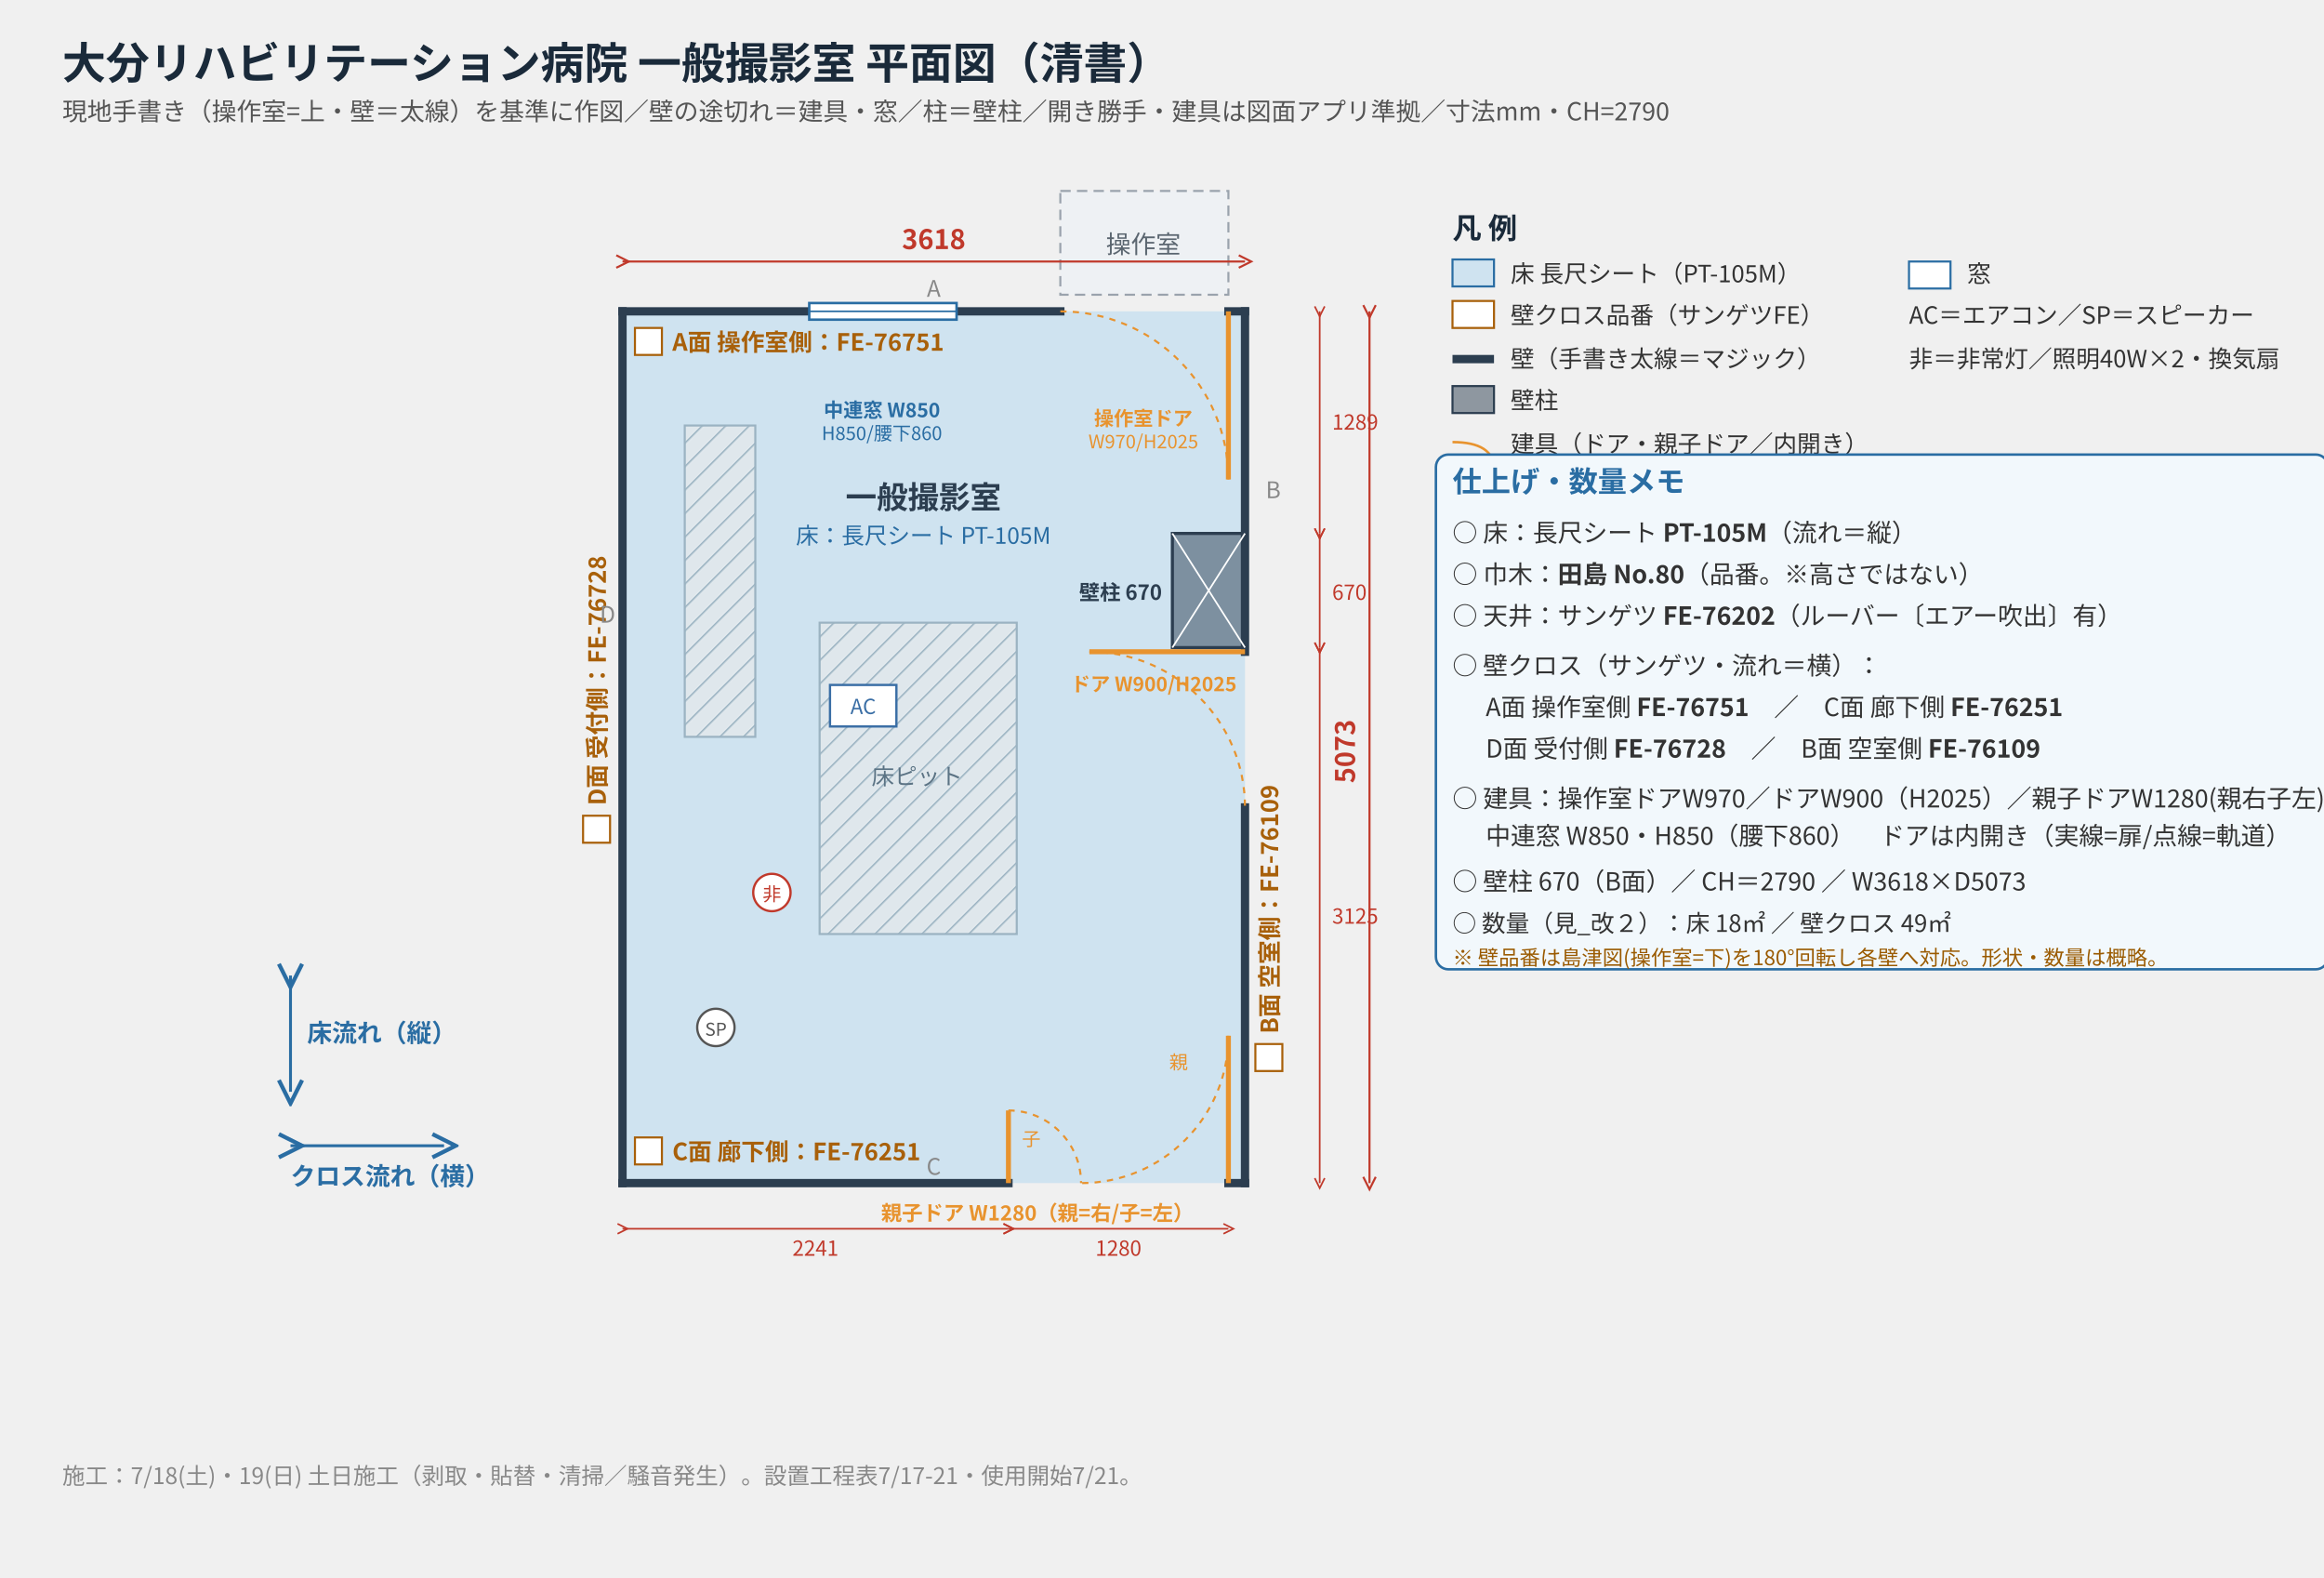
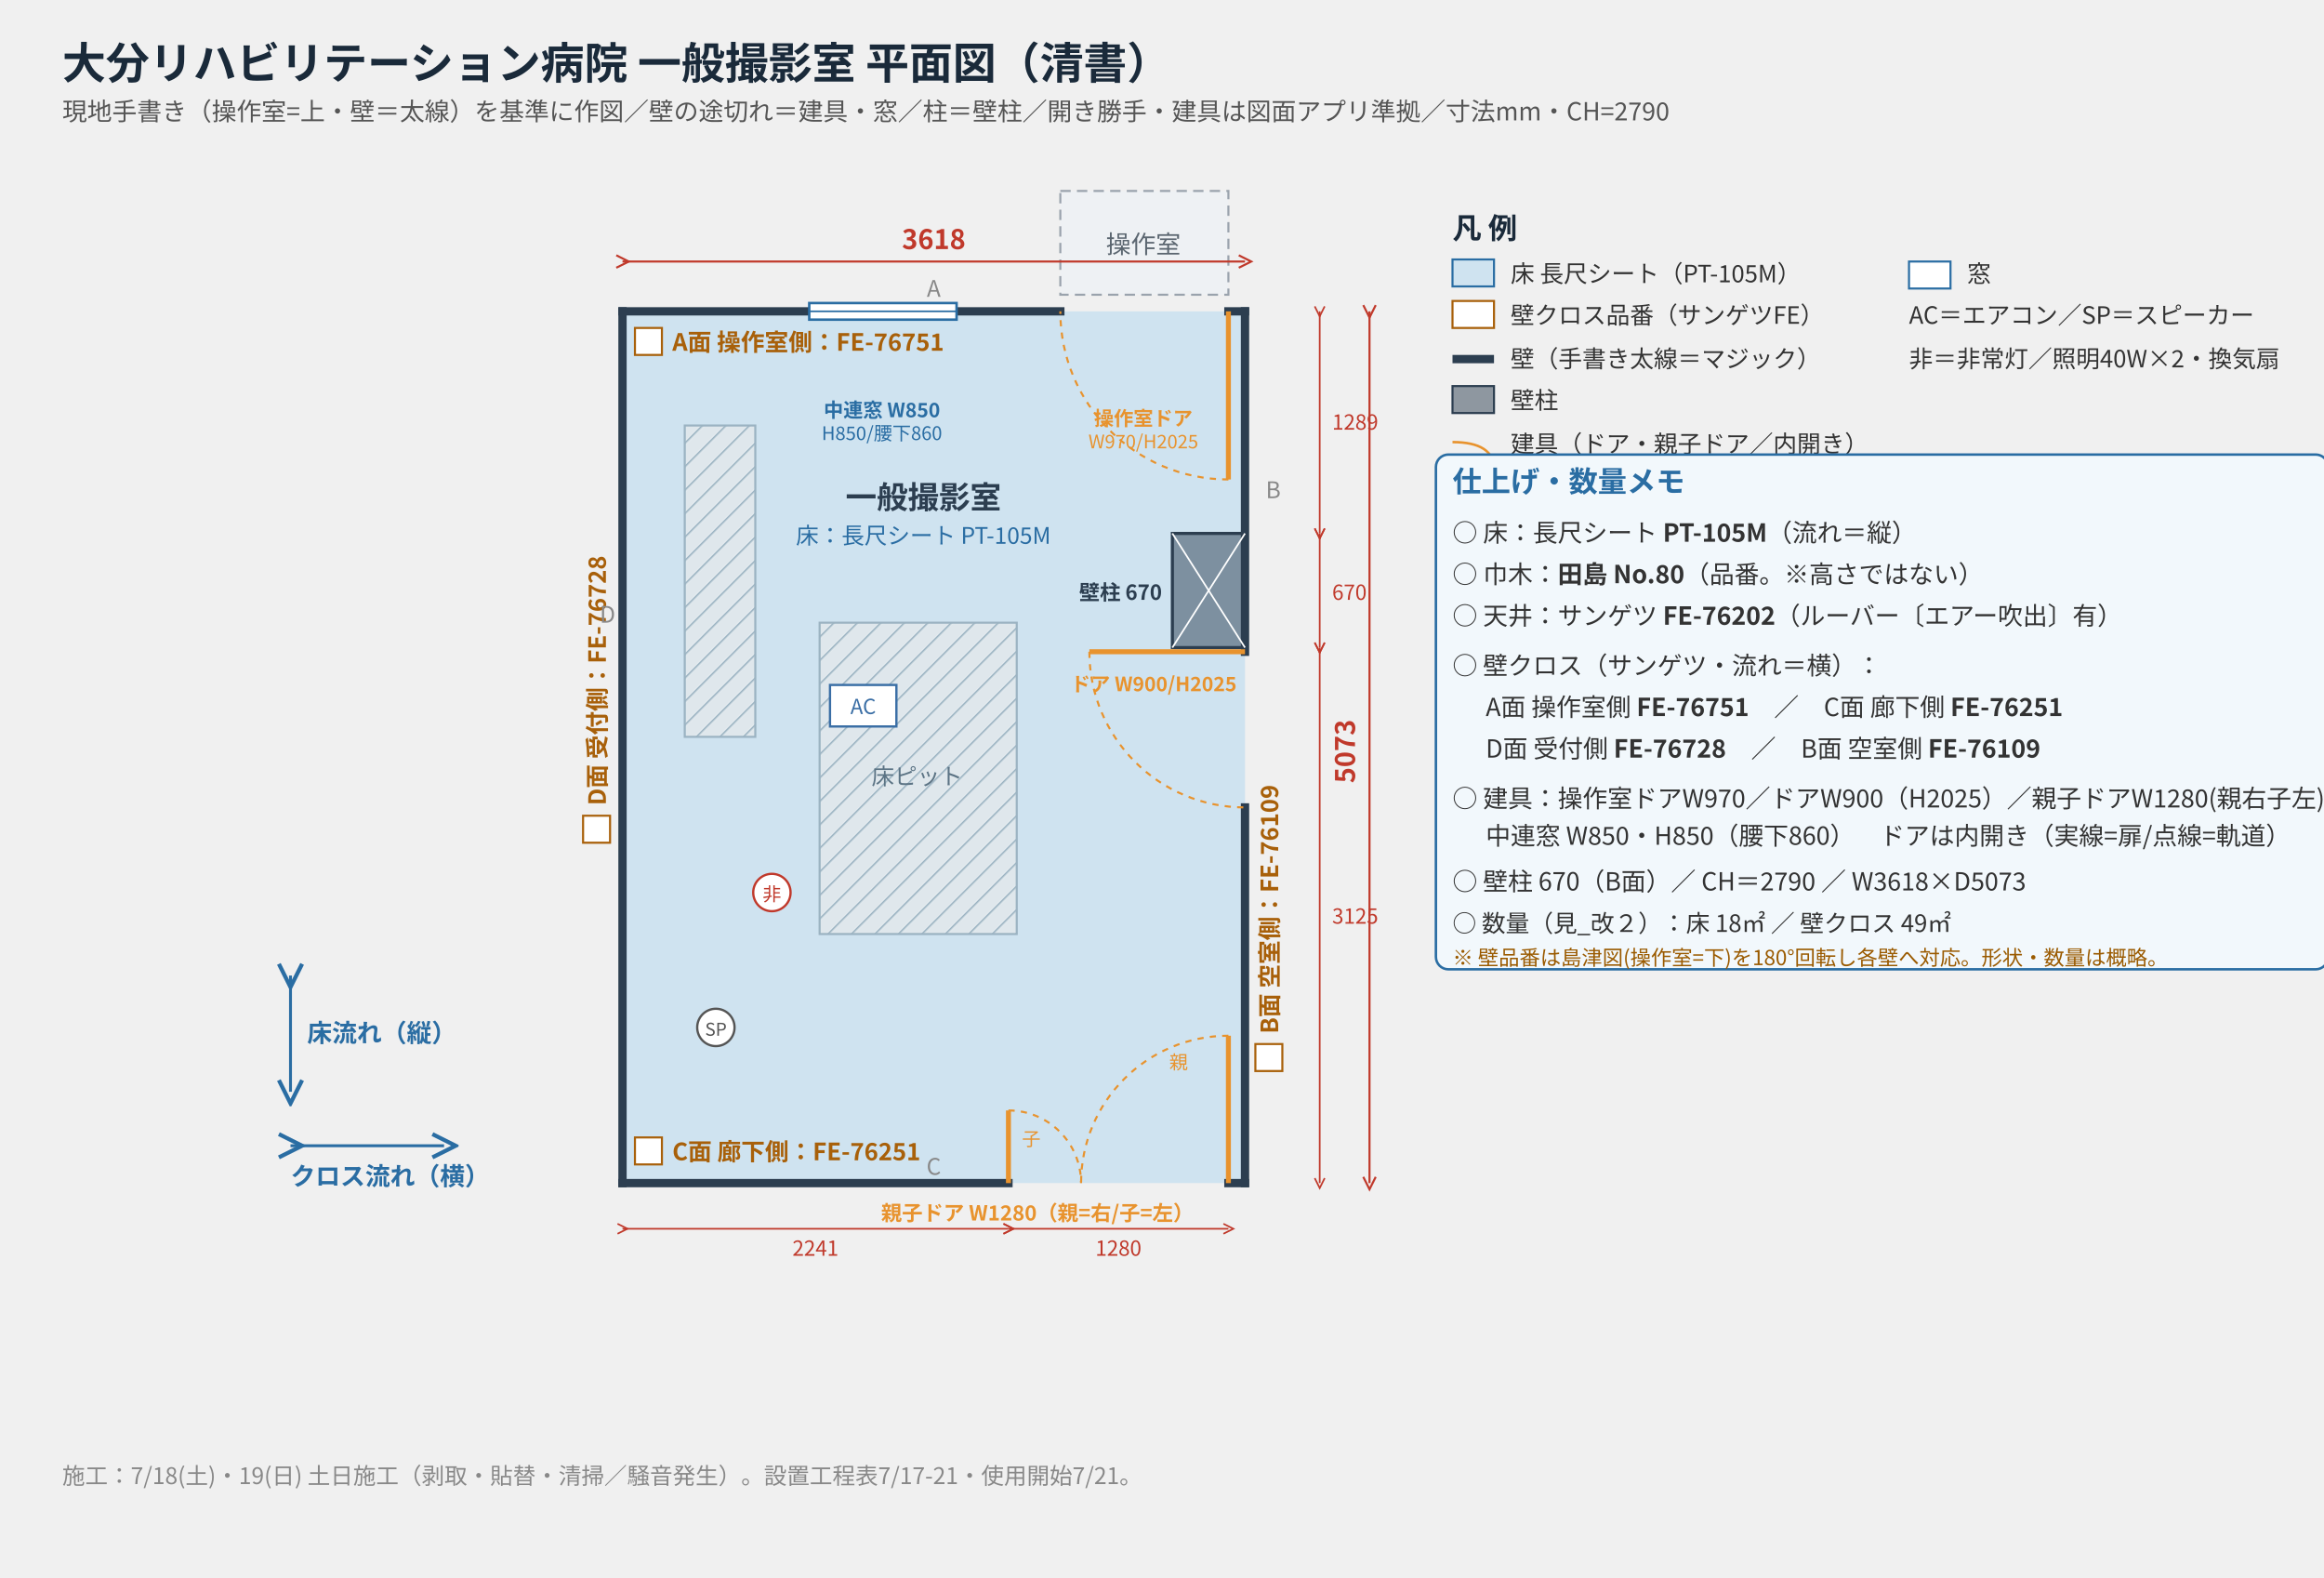
<svg xmlns="http://www.w3.org/2000/svg" viewBox="0 0 1120 760" font-family="'Noto Sans CJK JP','Noto Sans JP','IPAGothic','Yu Gothic','Hiragino Kaku Gothic ProN','Meiryo',sans-serif">
  <defs>
    <marker id="dim" markerWidth="10" markerHeight="10" refX="5" refY="5" orient="auto">
      <path d="M2,2 L8,5 L2,8" fill="none" stroke="#c0392b" stroke-width="1" />
    </marker>
    <marker id="ar" markerWidth="10" markerHeight="10" refX="5" refY="5" orient="auto">
      <path d="M1,1 L9,5 L1,9" fill="none" stroke="#2a6da3" stroke-width="1.4" />
    </marker>
    <pattern id="pit" width="8" height="8" patternUnits="userSpaceOnUse" patternTransform="rotate(45)">
      <rect width="8" height="8" fill="#dfe7ec" />
      <line x1="0" y1="0" x2="0" y2="8" stroke="#9bb3c2" stroke-width="1.4" />
    </pattern>
  </defs>
  <text x="30" y="38" font-size="21" font-weight="bold" fill="#1a2a3a">大分リハビリテーション病院 一般撮影室 平面図（清書）</text>
  <text x="30" y="58" font-size="12" fill="#555">現地手書き（操作室=上・壁＝太線）を基準に作図／壁の途切れ＝建具・窓／柱＝壁柱／開き勝手・建具は図面アプリ準拠／寸法mm・CH=2790</text>
  <rect x="511" y="92" width="81" height="50" fill="#eef1f4" stroke="#9aa3ad" stroke-width="1" stroke-dasharray="5 3" />
  <text x="551" y="122" font-size="12" fill="#5b6670" text-anchor="middle">操作室</text>
  <rect x="300" y="150" width="300" height="420" fill="#cfe3f0" />
  <g stroke="#2c3e50" stroke-width="4" fill="none" stroke-linecap="square">
    <line x1="300" y1="150" x2="390" y2="150" />
    <line x1="461" y1="150" x2="511" y2="150" />
    <line x1="592" y1="150" x2="600" y2="150" />
    <line x1="600" y1="150" x2="600" y2="314" />
    <line x1="600" y1="389" x2="600" y2="570" />
    <line x1="300" y1="570" x2="486" y2="570" />
    <line x1="592" y1="570" x2="600" y2="570" />
    <line x1="300" y1="150" x2="300" y2="570" />
  </g>
  <g>
    <rect x="565" y="257" width="35" height="55" fill="rgba(44,62,80,0.5)" stroke="#2c3e50" stroke-width="1.5" />
    <line x1="565" y1="257" x2="600" y2="312" stroke="#fff" stroke-width="0.8" />
    <line x1="600" y1="257" x2="565" y2="312" stroke="#fff" stroke-width="0.8" />
    <text x="560" y="289" font-size="10" fill="#2c3e50" text-anchor="end" font-weight="bold">壁柱 670</text>
  </g>
  <g>
    <rect x="390" y="146" width="71" height="8" fill="#fff" stroke="#2a6da3" stroke-width="1.2" />
    <line x1="390" y1="150" x2="461" y2="150" stroke="#2a6da3" stroke-width="0.8" />
    <text x="425" y="201" font-size="9.5" fill="#2a6da3" text-anchor="middle" font-weight="bold">中連窓 W850</text>
    <text x="425" y="212" font-size="9" fill="#2a6da3" text-anchor="middle">H850/腰下860</text>
  </g>
  <g stroke="#e8932e" fill="none">
    <line x1="592" y1="150" x2="592" y2="231" stroke-width="2.4" />
-     <path d="M511,150 A81,81 0 0,1 592,231" stroke-width="1" stroke-dasharray="3 3" />
+     <path d="M592,231 A81,81 0 0,1 511,150" stroke-width="1" stroke-dasharray="3 3" />
  </g>
  <text x="551" y="205" font-size="9.5" fill="#e8932e" text-anchor="middle" font-weight="bold">操作室ドア</text>
  <text x="551" y="216" font-size="9" fill="#e8932e" text-anchor="middle">W970/H2025</text>
  <g stroke="#e8932e" fill="none">
    <line x1="600" y1="314" x2="525" y2="314" stroke-width="2.4" />
-     <path d="M525,314 A75,75 0 0,1 600,389" stroke-width="1" stroke-dasharray="3 3" />
+     <path d="M525,314 A75,75 0 0,0 600,389" stroke-width="1" stroke-dasharray="3 3" />
  </g>
  <text x="556" y="333" font-size="9.5" fill="#e8932e" text-anchor="middle" font-weight="bold">ドア W900/H2025</text>
  <g stroke="#e8932e" fill="none">
    <line x1="592" y1="570" x2="592" y2="499" stroke-width="2.4" />
-     <path d="M592,499 A71,71 0 0,1 521,570" stroke-width="1" stroke-dasharray="3 3" />
+     <path d="M592,499 A71,71 0 0,0 521,570" stroke-width="1" stroke-dasharray="3 3" />
    <line x1="486" y1="570" x2="486" y2="535" stroke-width="2.4" />
    <path d="M486,535 A35,35 0 0,1 521,570" stroke-width="1" stroke-dasharray="3 3" />
  </g>
  <text x="568" y="515" font-size="9" fill="#e8932e" text-anchor="middle">親</text>
  <text x="497" y="552" font-size="9" fill="#e8932e" text-anchor="middle">子</text>
  <text x="500" y="588" font-size="10" fill="#e8932e" text-anchor="middle" font-weight="bold">親子ドア W1280（親=右/子=左）</text>
  <rect x="395" y="300" width="95" height="150" fill="url(#pit)" stroke="#9bb3c2" stroke-width="1" />
  <text x="442" y="378" font-size="11" fill="#5b7384" text-anchor="middle">床ピット</text>
  <rect x="330" y="205" width="34" height="150" fill="url(#pit)" stroke="#9bb3c2" stroke-width="1" />
  <rect x="400" y="330" width="32" height="20" fill="#fff" stroke="#3a6ea5" stroke-width="1.1" />
  <text x="416" y="344" font-size="10" fill="#3a6ea5" text-anchor="middle">AC</text>
  <circle cx="372" cy="430" r="9" fill="#fff" stroke="#c0392b" stroke-width="1.1" />
  <text x="372" y="434" font-size="9" fill="#c0392b" text-anchor="middle">非</text>
  <circle cx="345" cy="495" r="9" fill="#fff" stroke="#555" stroke-width="1.1" />
  <text x="345" y="499" font-size="8.5" fill="#555" text-anchor="middle">SP</text>
  <rect x="306" y="158" width="13" height="13" fill="#fff" stroke="#a8600a" />
  <text x="324" y="169" font-size="11.5" fill="#a8600a" font-weight="bold">A面 操作室側：FE-76751</text>
  <rect x="306" y="548" width="13" height="13" fill="#fff" stroke="#a8600a" />
  <text x="324" y="559" font-size="11.5" fill="#a8600a" font-weight="bold">C面 廊下側：FE-76251</text>
  <g transform="rotate(-90 288 360)">
    <rect x="242" y="353" width="13" height="13" fill="#fff" stroke="#a8600a" />
    <text x="260" y="364" font-size="11.5" fill="#a8600a" font-weight="bold">D面 受付側：FE-76728</text>
  </g>
  <g transform="rotate(-90 612 470)">
    <rect x="566" y="463" width="13" height="13" fill="#fff" stroke="#a8600a" />
    <text x="584" y="474" font-size="11.5" fill="#a8600a" font-weight="bold">B面 空室側：FE-76109</text>
  </g>
  <text x="445" y="245" font-size="15" fill="#2c3e50" text-anchor="middle" font-weight="bold">一般撮影室</text>
  <text x="445" y="262" font-size="11" fill="#2a6da3" text-anchor="middle">床：長尺シート PT-105M</text>
  <line x1="300" y1="126" x2="600" y2="126" stroke="#c0392b" stroke-width="1" marker-start="url(#dim)" marker-end="url(#dim)" />
  <text x="450" y="120" font-size="13" fill="#c0392b" text-anchor="middle" font-weight="bold">3618</text>
  <line x1="660" y1="150" x2="660" y2="570" stroke="#c0392b" stroke-width="1" marker-start="url(#dim)" marker-end="url(#dim)" />
  <text x="653" y="362" font-size="13" fill="#c0392b" text-anchor="middle" font-weight="bold" transform="rotate(-90 653 362)">5073</text>
  <line x1="636" y1="150" x2="636" y2="257" stroke="#c0392b" stroke-width="0.8" marker-start="url(#dim)" marker-end="url(#dim)" />
  <text x="642" y="207" font-size="10" fill="#c0392b">1289</text>
  <line x1="636" y1="257" x2="636" y2="312" stroke="#c0392b" stroke-width="0.8" marker-start="url(#dim)" marker-end="url(#dim)" />
  <text x="642" y="289" font-size="10" fill="#c0392b">670</text>
  <line x1="636" y1="312" x2="636" y2="570" stroke="#c0392b" stroke-width="0.8" marker-start="url(#dim)" marker-end="url(#dim)" />
  <text x="642" y="445" font-size="10" fill="#c0392b">3125</text>
  <line x1="300" y1="592" x2="486" y2="592" stroke="#c0392b" stroke-width="0.8" marker-start="url(#dim)" marker-end="url(#dim)" />
  <text x="393" y="605" font-size="10" fill="#c0392b" text-anchor="middle">2241</text>
  <line x1="486" y1="592" x2="592" y2="592" stroke="#c0392b" stroke-width="0.8" marker-start="url(#dim)" marker-end="url(#dim)" />
  <text x="539" y="605" font-size="10" fill="#c0392b" text-anchor="middle">1280</text>
  <text x="450" y="143" font-size="11" fill="#888" text-anchor="middle">A</text>
  <text x="610" y="240" font-size="11" fill="#888">B</text>
  <text x="450" y="566" font-size="11" fill="#888" text-anchor="middle">C</text>
  <text x="289" y="300" font-size="11" fill="#888">D</text>
  <g transform="translate(140,470)">
    <line x1="0" y1="0" x2="0" y2="56" stroke="#2a6da3" stroke-width="1.4" marker-start="url(#ar)" marker-end="url(#ar)" />
    <text x="8" y="32" font-size="12" fill="#2a6da3" font-weight="bold">床流れ（縦）</text>
    <line x1="0" y1="82" x2="74" y2="82" stroke="#2a6da3" stroke-width="1.4" marker-start="url(#ar)" marker-end="url(#ar)" />
    <text x="0" y="101" font-size="12" fill="#2a6da3" font-weight="bold">クロス流れ（横）</text>
  </g>
  <g transform="translate(700,115)">
    <text x="0" y="0" font-size="14" font-weight="bold" fill="#1a2a3a">凡 例</text>
    <rect x="0" y="10" width="20" height="13" fill="#cfe3f0" stroke="#2a6da3" />
    <text x="28" y="21" font-size="11.5" fill="#333">床 長尺シート（PT-105M）</text>
    <rect x="0" y="30" width="20" height="13" fill="#fff" stroke="#a8600a" />
    <text x="28" y="41" font-size="11.5" fill="#333">壁クロス品番（サンゲツFE）</text>
    <line x1="0" y1="58" x2="20" y2="58" stroke="#2c3e50" stroke-width="4" />
    <text x="28" y="62" font-size="11.5" fill="#333">壁（手書き太線＝マジック）</text>
    <rect x="0" y="71" width="20" height="13" fill="rgba(44,62,80,0.5)" stroke="#2c3e50" />
    <text x="28" y="82" font-size="11.5" fill="#333">壁柱</text>
    <path d="M0,98 q20,0 20,13" fill="none" stroke="#e8932e" stroke-width="1.2" />
    <text x="28" y="103" font-size="11.5" fill="#333">建具（ドア・親子ドア／内開き）</text>
    <rect x="220" y="11" width="20" height="13" fill="#fff" stroke="#2a6da3" />
    <text x="248" y="21" font-size="11.5" fill="#333">窓</text>
    <text x="220" y="41" font-size="11.5" fill="#333">AC＝エアコン／SP＝スピーカー</text>
    <text x="220" y="62" font-size="11.5" fill="#333">非＝非常灯／照明40W×2・換気扇</text>
  </g>
  <g transform="translate(700,235)">
    <rect x="-8" y="-16" width="430" height="248" fill="#f2f8fc" stroke="#2a6da3" stroke-width="1.2" rx="6" />
    <text x="0" y="2" font-size="14" font-weight="bold" fill="#2a6da3">仕上げ・数量メモ</text>
    <text x="0" y="26" font-size="12" fill="#333">○ 床：長尺シート <tspan font-weight="bold">PT-105M</tspan>（流れ＝縦）</text>
    <text x="0" y="46" font-size="12" fill="#333">○ 巾木：<tspan font-weight="bold">田島 No.80</tspan>（品番。※高さではない）</text>
    <text x="0" y="66" font-size="12" fill="#333">○ 天井：サンゲツ <tspan font-weight="bold">FE-76202</tspan>（ルーバー〔エアー吹出〕有）</text>
    <text x="0" y="90" font-size="12" fill="#333">○ 壁クロス（サンゲツ・流れ＝横）：</text>
    <text x="16" y="110" font-size="12" fill="#333">A面 操作室側 <tspan font-weight="bold">FE-76751</tspan>　／　C面 廊下側 <tspan font-weight="bold">FE-76251</tspan>
    </text>
    <text x="16" y="130" font-size="12" fill="#333">D面 受付側 <tspan font-weight="bold">FE-76728</tspan>　／　B面 空室側 <tspan font-weight="bold">FE-76109</tspan>
    </text>
    <text x="0" y="154" font-size="12" fill="#333">○ 建具：操作室ドアW970／ドアW900（H2025）／親子ドアW1280(親右子左)</text>
    <text x="16" y="172" font-size="12" fill="#333">中連窓 W850・H850（腰下860）　ドアは内開き（実線=扉/点線=軌道）</text>
    <text x="0" y="194" font-size="12" fill="#333">○ 壁柱 670（B面）／ CH＝2790 ／ W3618×D5073</text>
    <text x="0" y="214" font-size="11.5" fill="#333">○ 数量（見_改２）：床 18㎡ ／ 壁クロス 49㎡</text>
    <text x="0" y="230" font-size="10" fill="#9a5a00">※ 壁品番は島津図(操作室=下)を180°回転し各壁へ対応。形状・数量は概略。</text>
  </g>
  <text x="30" y="715" font-size="11" fill="#888">施工：7/18(土)・19(日) 土日施工（剥取・貼替・清掃／騒音発生）。設置工程表7/17-21・使用開始7/21。</text>
</svg>
